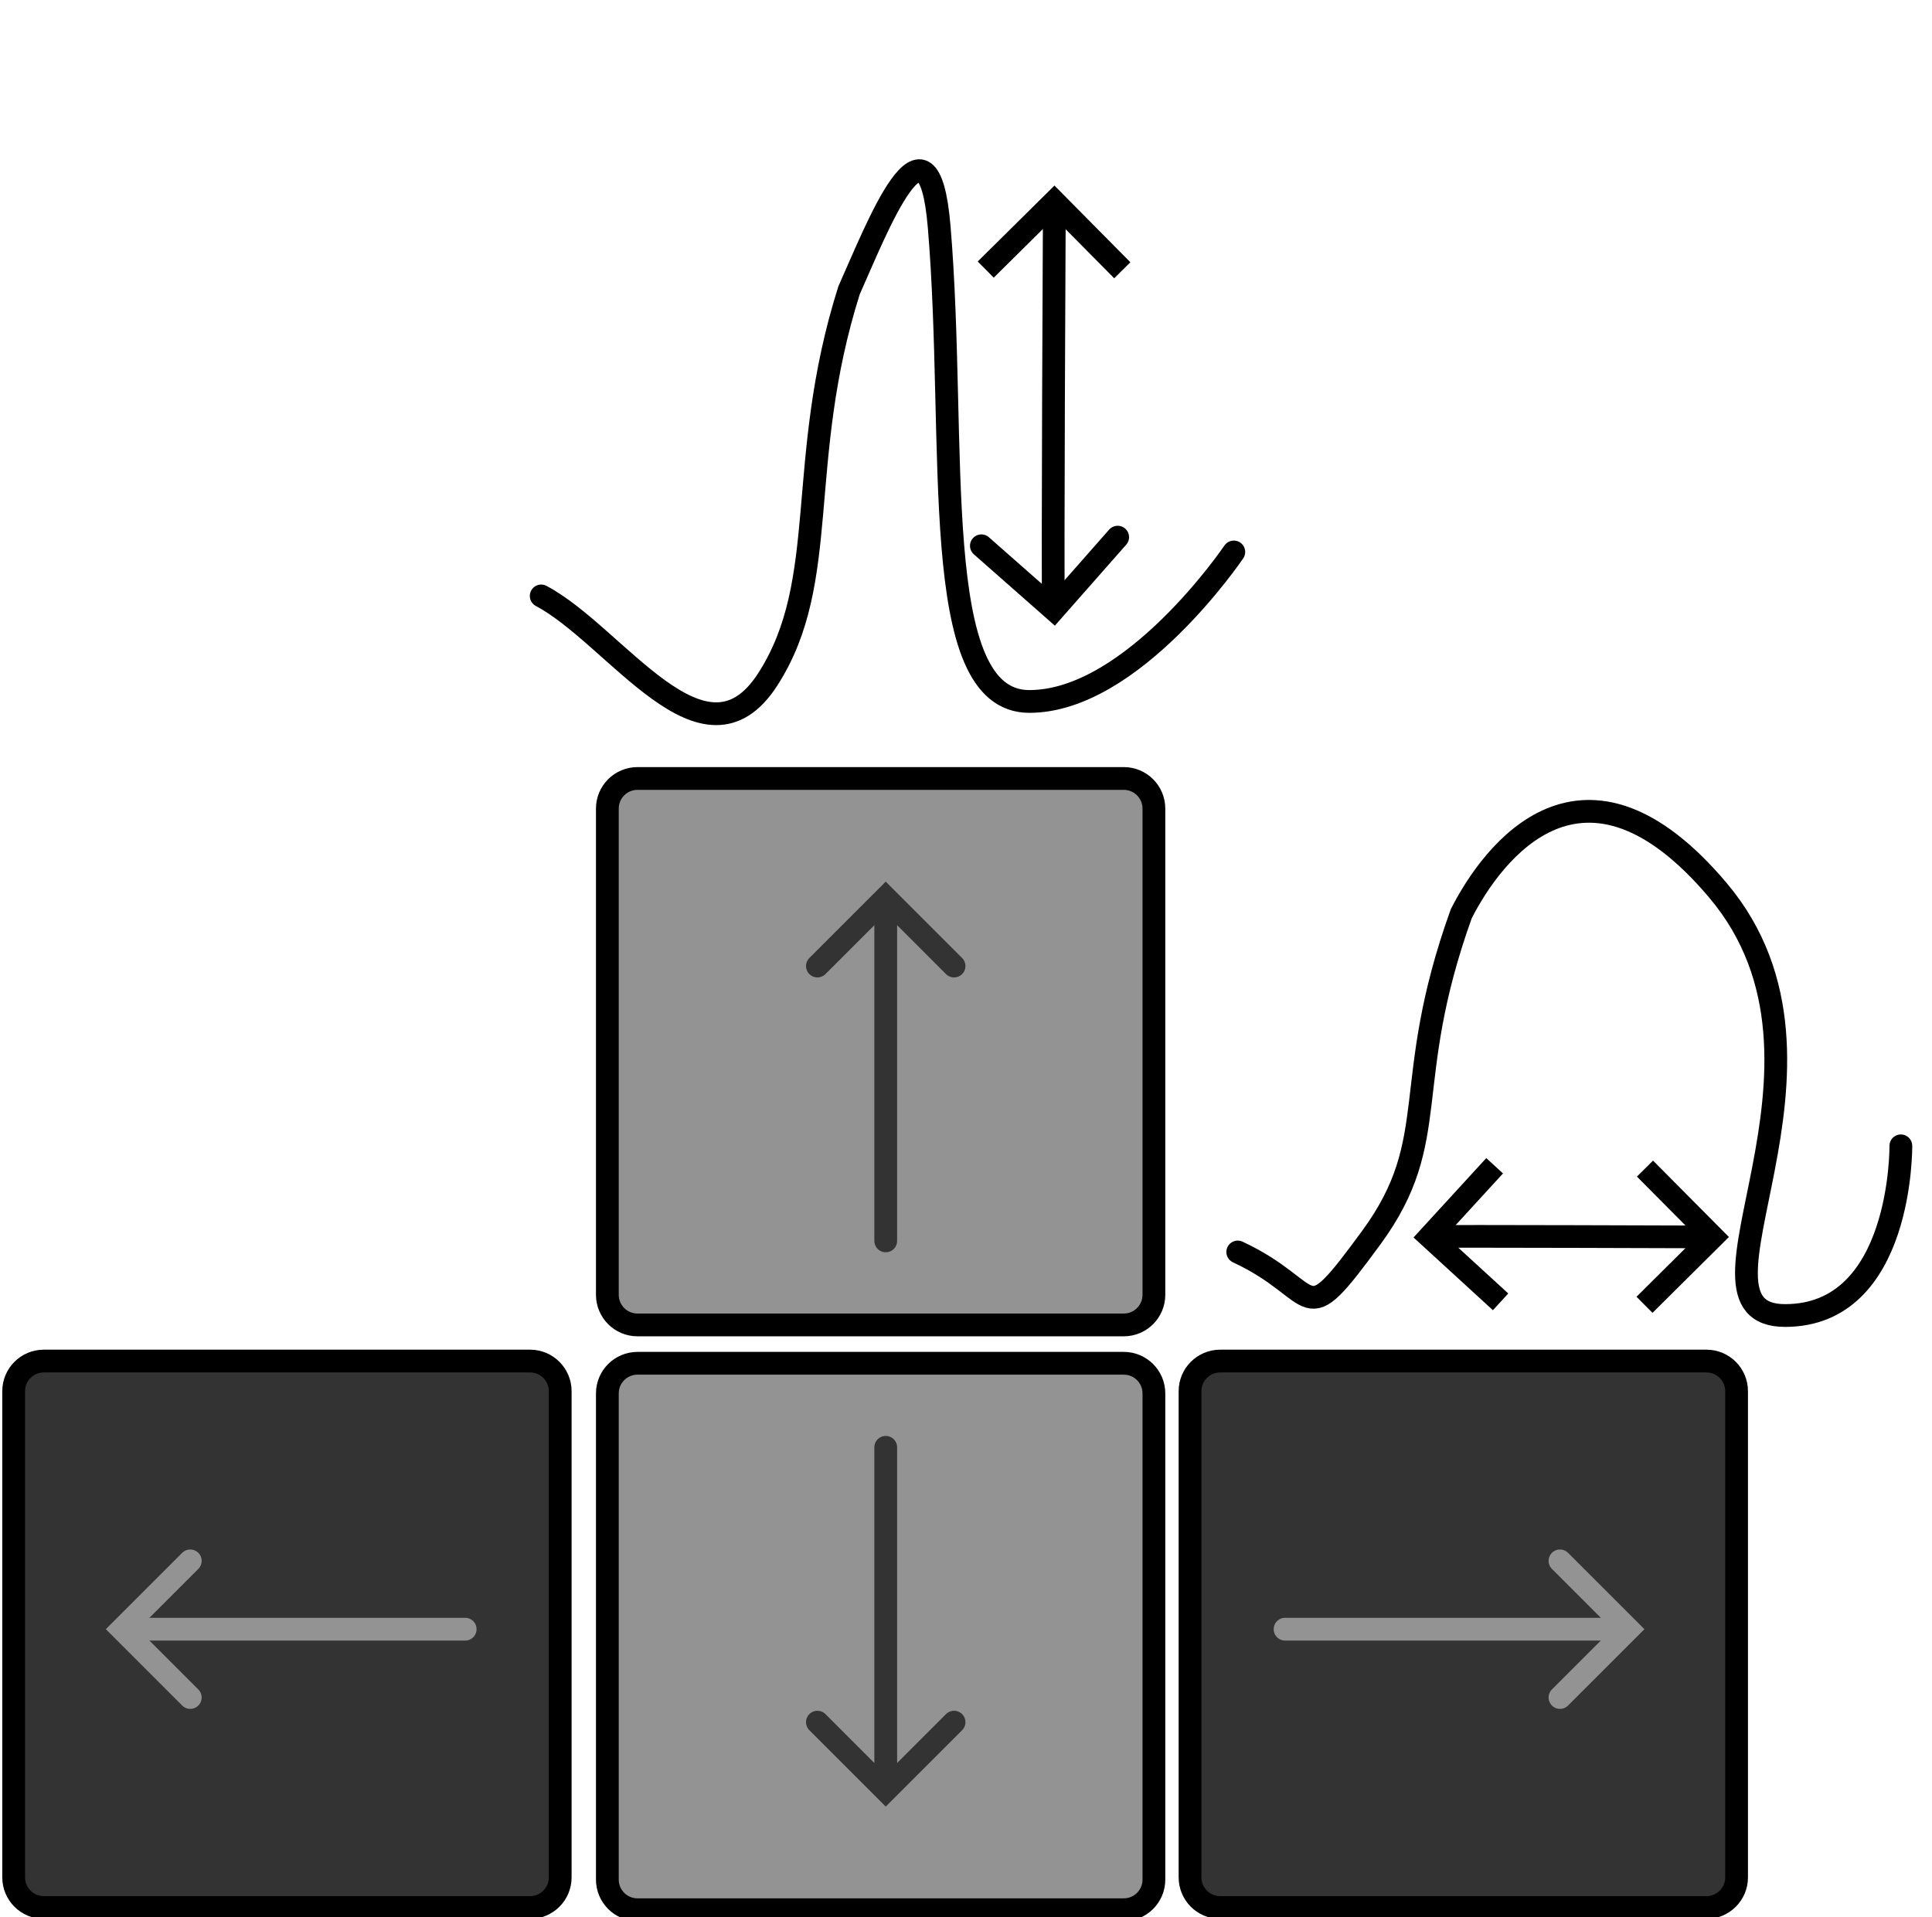
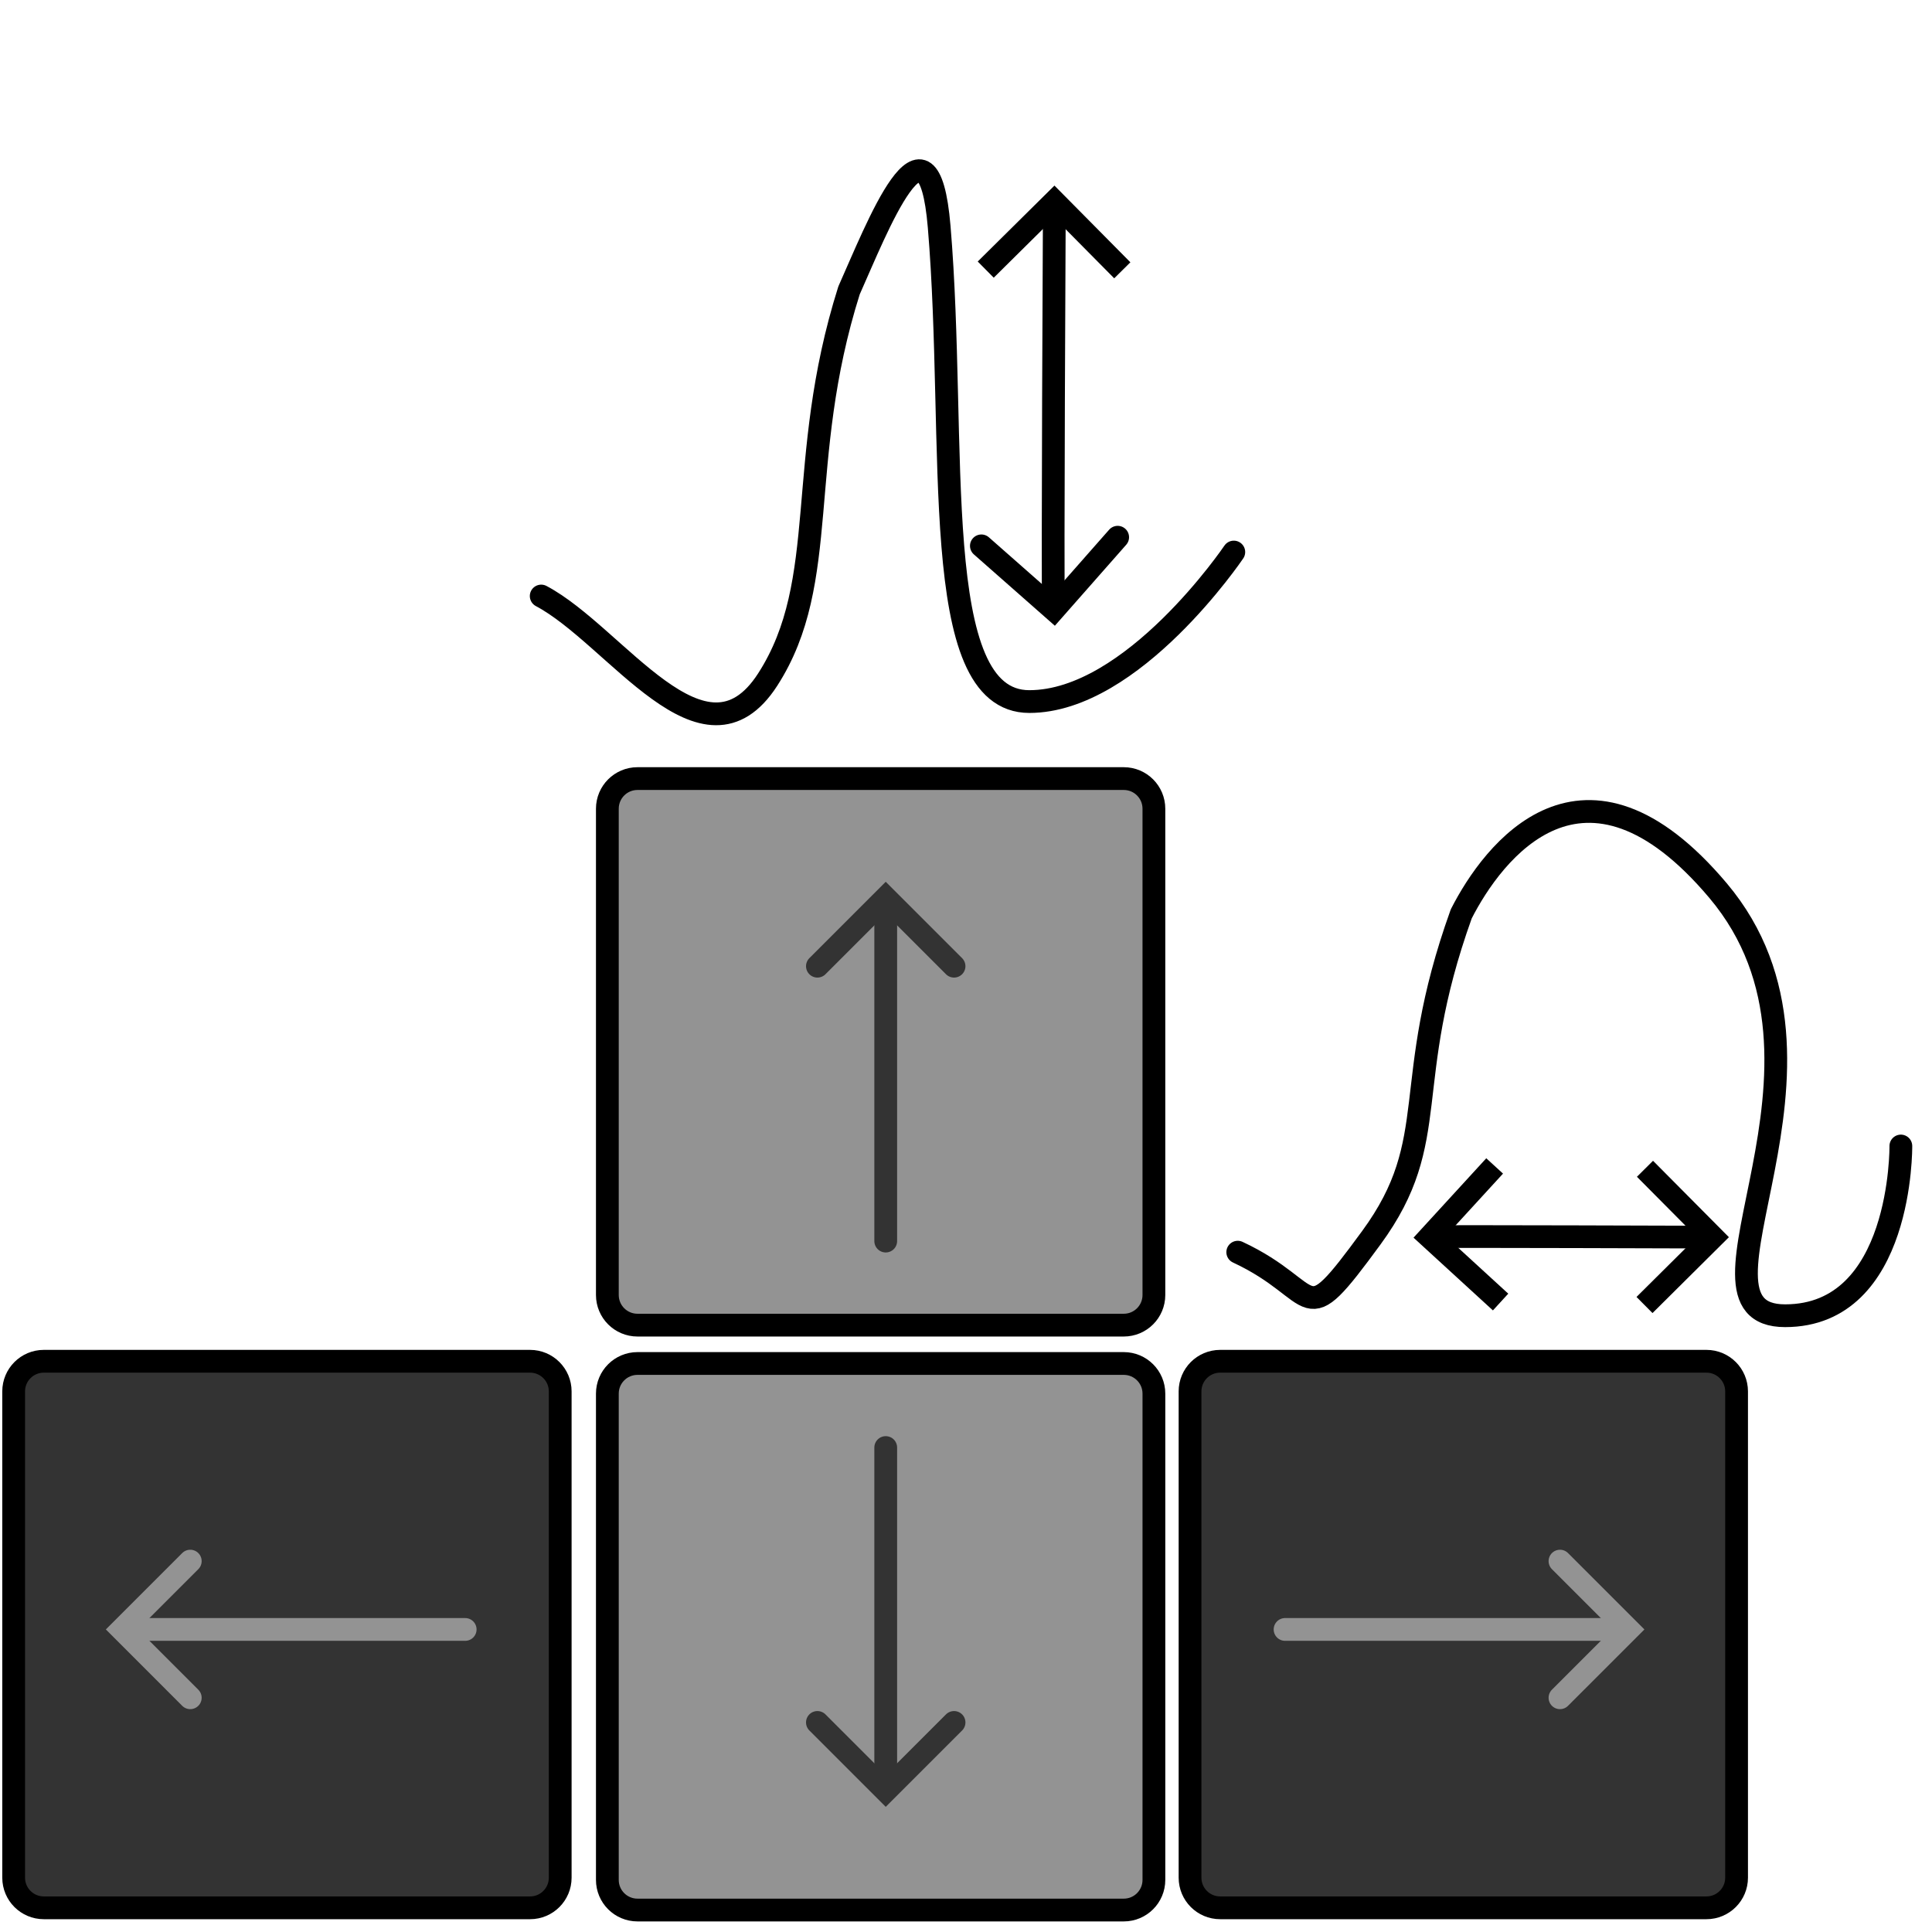
- <svg xmlns="http://www.w3.org/2000/svg" width="128" height="127" viewBox="0 0 33.867 33.602" version="1.1" id="svg1" xml:space="preserve">
+ <svg xmlns="http://www.w3.org/2000/svg" width="128" height="128" viewBox="0 0 33.867 33.867" version="1.1" id="svg1" xml:space="preserve">
  <defs id="defs1">
    <marker style="overflow:visible" id="marker10" refX="0" refY="0" orient="auto-start-reverse" markerWidth="1" markerHeight="1" viewBox="0 0 1 1" preserveAspectRatio="xMidYMid">
      <path style="fill:none;stroke:context-stroke;stroke-width:1;stroke-linecap:butt" d="M 3,-3 0,0 3,3" transform="rotate(180,0.125,0)" id="path10" />
    </marker>
    <marker style="overflow:visible" id="marker8" refX="0" refY="0" orient="auto-start-reverse" markerWidth="1" markerHeight="1" viewBox="0 0 1 1" preserveAspectRatio="xMidYMid">
      <path style="fill:none;stroke:context-stroke;stroke-width:1;stroke-linecap:butt" d="M 3,-3 0,0 3,3" transform="rotate(180,0.125,0)" id="path8" />
    </marker>
    <marker style="overflow:visible" id="ArrowWide" refX="0" refY="0" orient="auto-start-reverse" markerWidth="1" markerHeight="1" viewBox="0 0 1 1" preserveAspectRatio="xMidYMid">
      <path style="fill:none;stroke:context-stroke;stroke-width:1;stroke-linecap:butt" d="M 3,-3 0,0 3,3" transform="rotate(180,0.125,0)" id="path1" />
    </marker>
    <marker style="overflow:visible" id="ArrowWideRounded" refX="0" refY="0" orient="auto-start-reverse" markerWidth="1" markerHeight="1" viewBox="0 0 1 1" preserveAspectRatio="xMidYMid">
      <path style="fill:none;stroke:context-stroke;stroke-width:1;stroke-linecap:round" d="M 3,-3 0,0 3,3" transform="rotate(180,0.125,0)" id="path2" />
    </marker>
    <marker style="overflow:visible" id="marker9" refX="0" refY="0" orient="auto-start-reverse" markerWidth="1" markerHeight="1" viewBox="0 0 1 1" preserveAspectRatio="xMidYMid">
      <path style="fill:none;stroke:context-stroke;stroke-width:1;stroke-linecap:round" d="M 3,-3 0,0 3,3" transform="rotate(180,0.125,0)" id="path9" />
    </marker>
  </defs>
  <g id="layer1">
    <g id="g17" transform="matrix(0.3991945,0,0,0.3991945,-11.98235,-4.236926)">
      <g id="g13" transform="translate(1.641417)">
        <rect style="fill:#333333;fill-opacity:1;stroke:#000000;stroke-width:1;stroke-linecap:round;stroke-linejoin:round;stroke-dasharray:none;stroke-opacity:1" id="rect13" width="24" height="24" x="80.632" y="70.39" rx="1.323" ry="1.323" />
        <path style="fill:none;fill-opacity:1;stroke:#939393;stroke-width:1;stroke-linecap:round;stroke-linejoin:round;stroke-dasharray:none;stroke-opacity:1;marker-start:url(#marker9)" d="M 99.627,82.166 H 84.805" id="path13" />
      </g>
      <rect style="fill:#333333;fill-opacity:1;stroke:#000000;stroke-width:1;stroke-linecap:round;stroke-linejoin:round;stroke-dasharray:none;stroke-opacity:1" id="rect14" width="24" height="24" x="80.632" y="70.39" rx="1.323" ry="1.323" transform="matrix(-1,0,0,1,135.2482,0)" />
      <path style="fill:none;fill-opacity:1;stroke:#939393;stroke-width:1;stroke-linecap:round;stroke-linejoin:round;stroke-dasharray:none;stroke-opacity:1;marker-start:url(#marker9)" d="M 99.627,82.166 H 84.805" id="path14" transform="matrix(-1,0,0,1,135.2482,0)" />
      <g id="g14" transform="matrix(-1,0,0,1,135.2482,0)" />
      <rect style="fill:#939393;fill-opacity:1;stroke:#000000;stroke-width:1;stroke-linecap:round;stroke-linejoin:round;stroke-dasharray:none;stroke-opacity:1" id="rect15" width="24" height="24" x="80.632" y="70.39" rx="1.323" ry="1.323" transform="rotate(90,80.61058,70.46604)" />
      <path style="fill:none;fill-opacity:1;stroke:#333333;stroke-width:1;stroke-linecap:round;stroke-linejoin:round;stroke-dasharray:none;stroke-opacity:1;marker-start:url(#marker9)" d="M 99.144,82.166 H 84.323" id="path15" transform="rotate(90,80.61058,70.46604)" />
      <g id="g15" transform="rotate(90,80.61058,70.46604)" style="fill:none;fill-opacity:1" />
      <g id="g16" transform="matrix(0,-1,-1,0,151.0766,149.4352)" style="fill:none;fill-opacity:1">
        <rect style="fill:#939393;fill-opacity:1;stroke:#000000;stroke-width:1;stroke-linecap:round;stroke-linejoin:round;stroke-dasharray:none;stroke-opacity:1" id="rect16" width="24" height="24" x="80.632" y="70.39" rx="1.323" ry="1.323" />
        <path style="fill:none;fill-opacity:1;stroke:#333333;stroke-width:1;stroke-linecap:round;stroke-linejoin:round;stroke-dasharray:none;stroke-opacity:1;marker-start:url(#marker9)" d="M 99.144,82.166 H 84.323" id="path16" />
      </g>
    </g>
    <path style="fill:none;fill-opacity:1;stroke:#000000;stroke-width:0.399;stroke-linecap:round;stroke-linejoin:round;stroke-dasharray:none;stroke-opacity:1" d="m 9.487,10.448 c 1.31,0.694 2.852,3.199 3.97,1.465 1.118,-1.734 0.474,-3.811 1.426,-6.822 0.486,-1.086 1.386,-3.423 1.58,-1.118 0.321,3.816 -0.211,8.325 1.58,8.325 1.816,5.17e-4 3.585,-2.621 3.585,-2.621" id="path17" />
    <path style="fill:none;fill-opacity:1;stroke:#000000;stroke-width:0.399;stroke-linecap:round;stroke-linejoin:round;stroke-dasharray:none;stroke-opacity:1;marker-start:url(#ArrowWideRounded);marker-end:url(#marker10)" d="m 18.467,10.588 c -0.019,-0.3 0.015,-6.953 0.015,-6.953" id="path18" />
    <path style="fill:none;fill-opacity:1;stroke:#000000;stroke-width:0.399;stroke-linecap:round;stroke-linejoin:round;stroke-dasharray:none;stroke-opacity:1" d="m 21.697,21.95 c 1.489,0.694 1.071,1.482 2.341,-0.252 1.27,-1.734 0.495,-2.666 1.577,-5.678 0.552,-1.086 2.144,-3.205 4.501,-0.409 2.592,3.075 -0.859,7.453 1.176,7.453 2.063,5.17e-4 2.029,-2.975 2.029,-2.975" id="path21" />
    <path style="fill:none;fill-opacity:1;stroke:#000000;stroke-width:0.398;stroke-linecap:round;stroke-linejoin:round;stroke-dasharray:none;stroke-opacity:1;marker-start:url(#ArrowWide);marker-end:url(#marker8)" d="m 25.159,21.679 c 0.206,-0.009 4.767,0.007 4.767,0.007" id="path22" />
  </g>
</svg>
